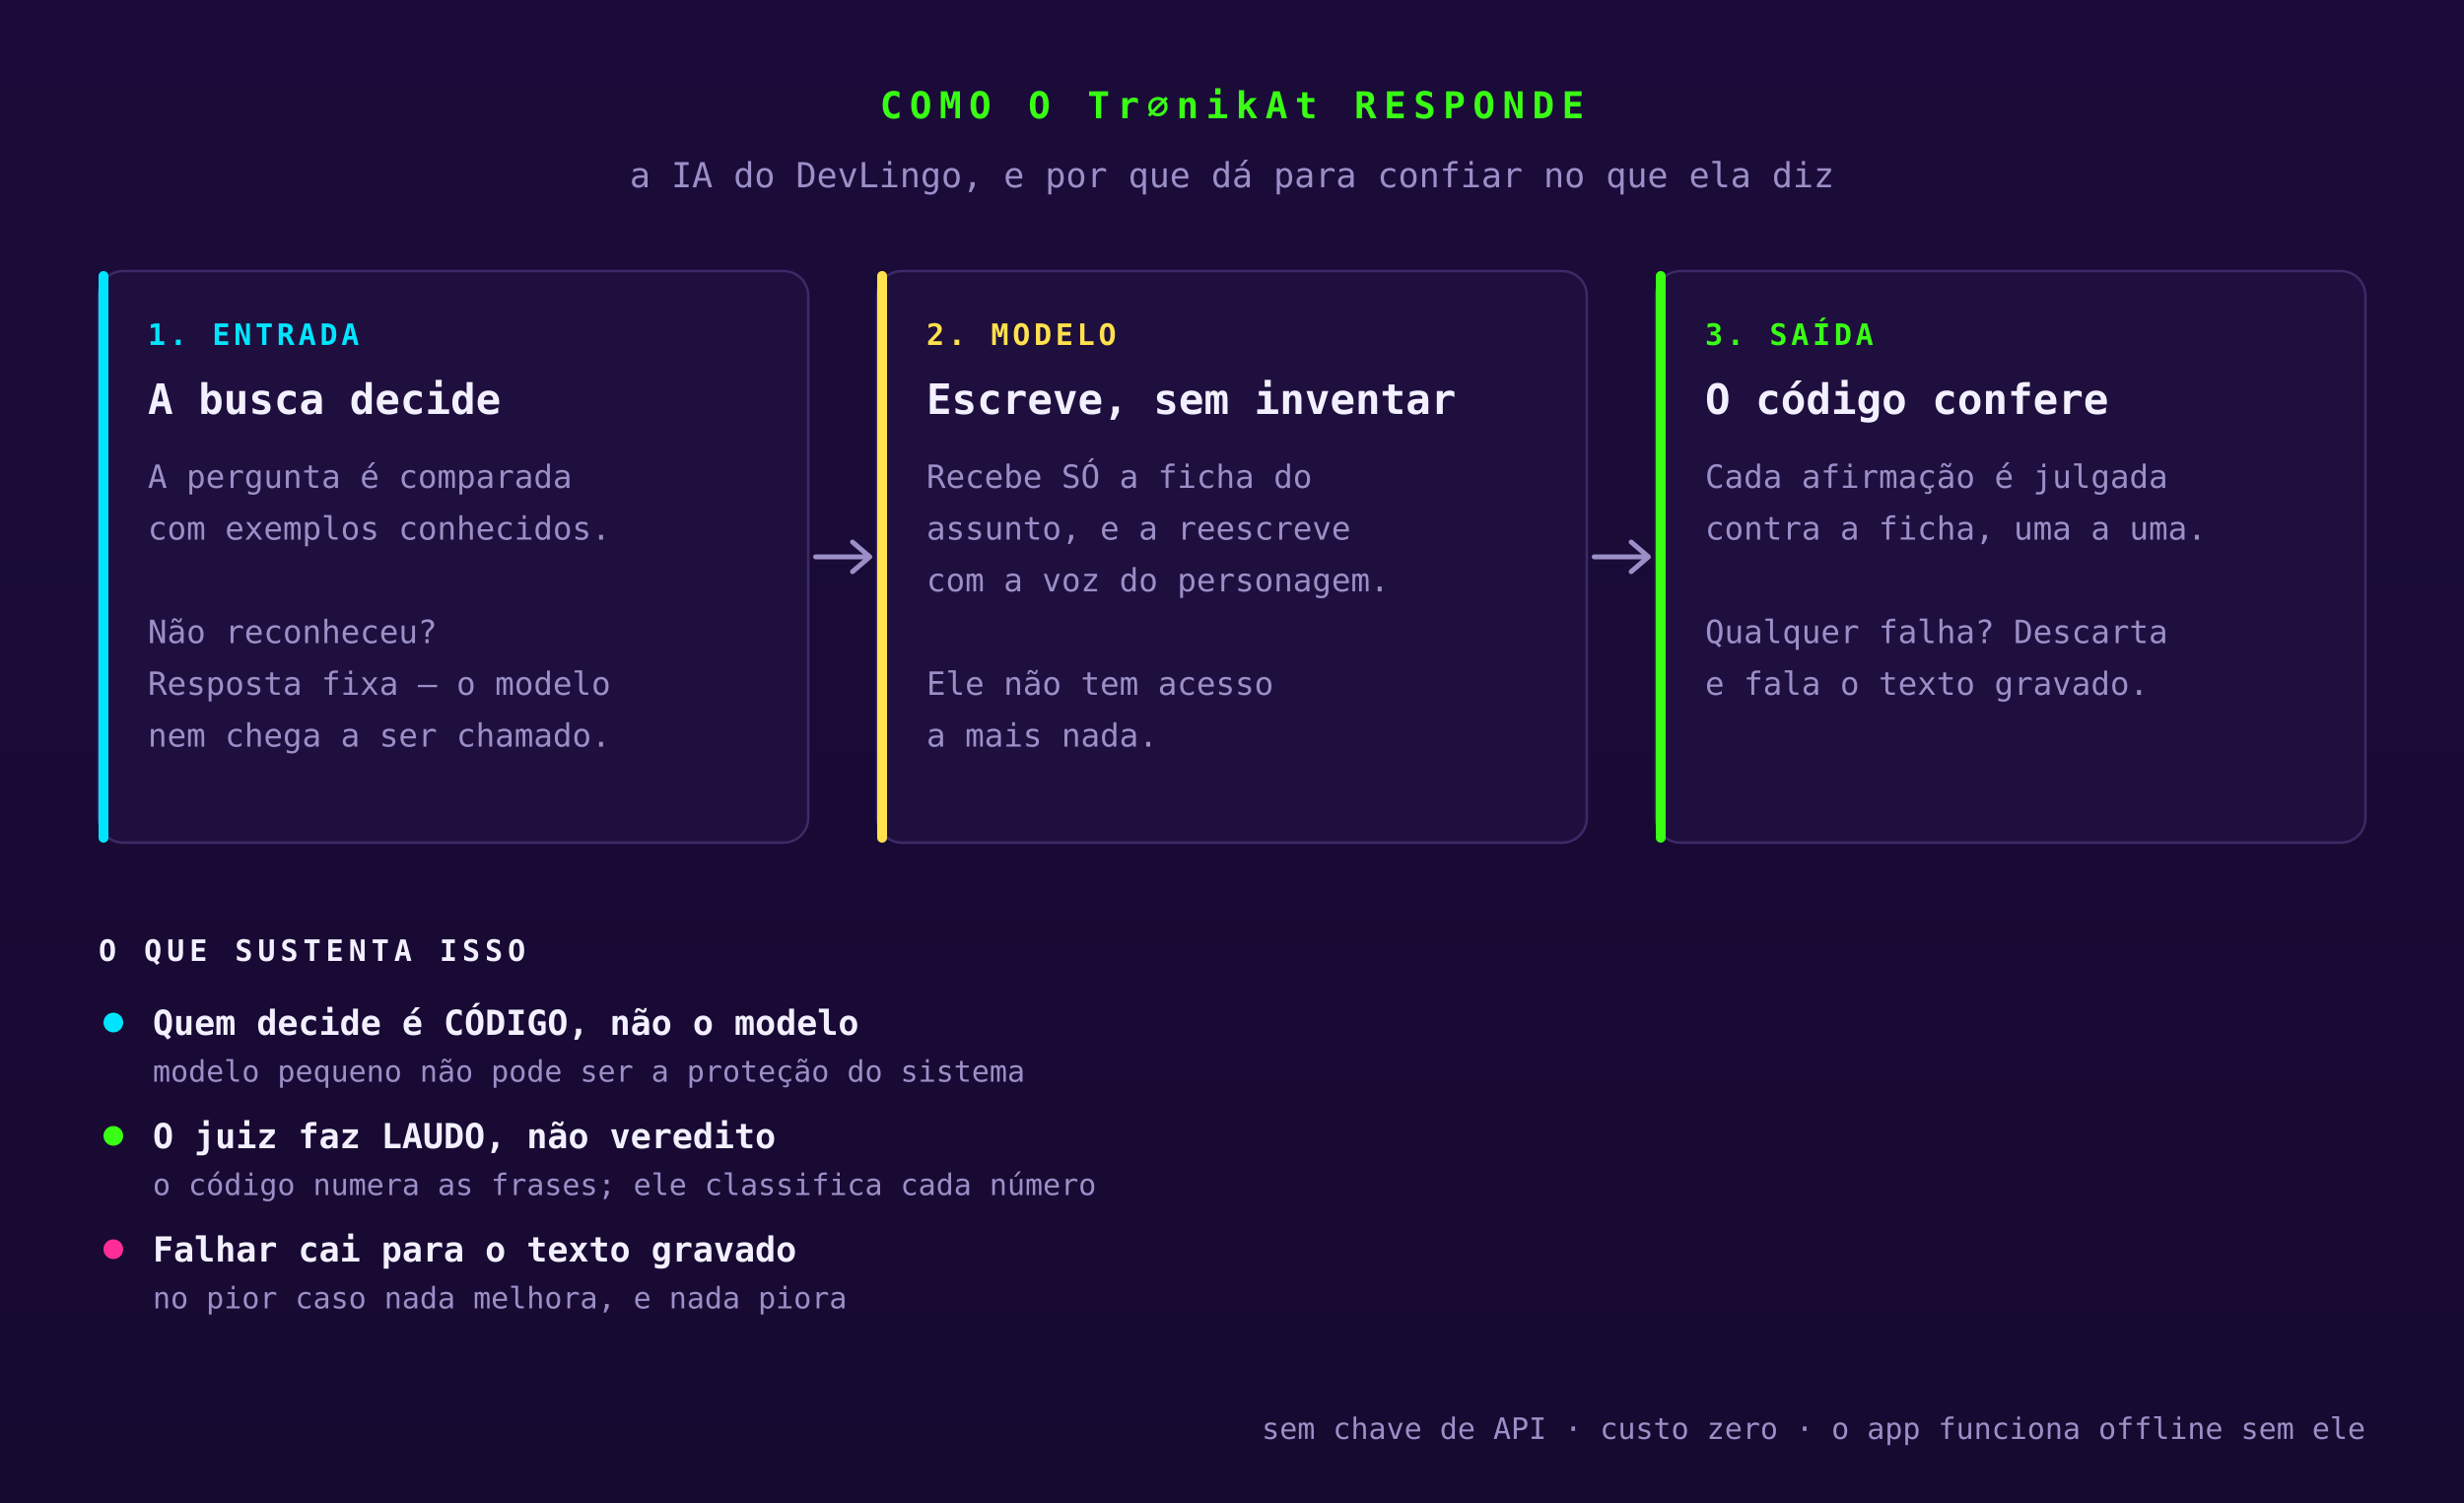
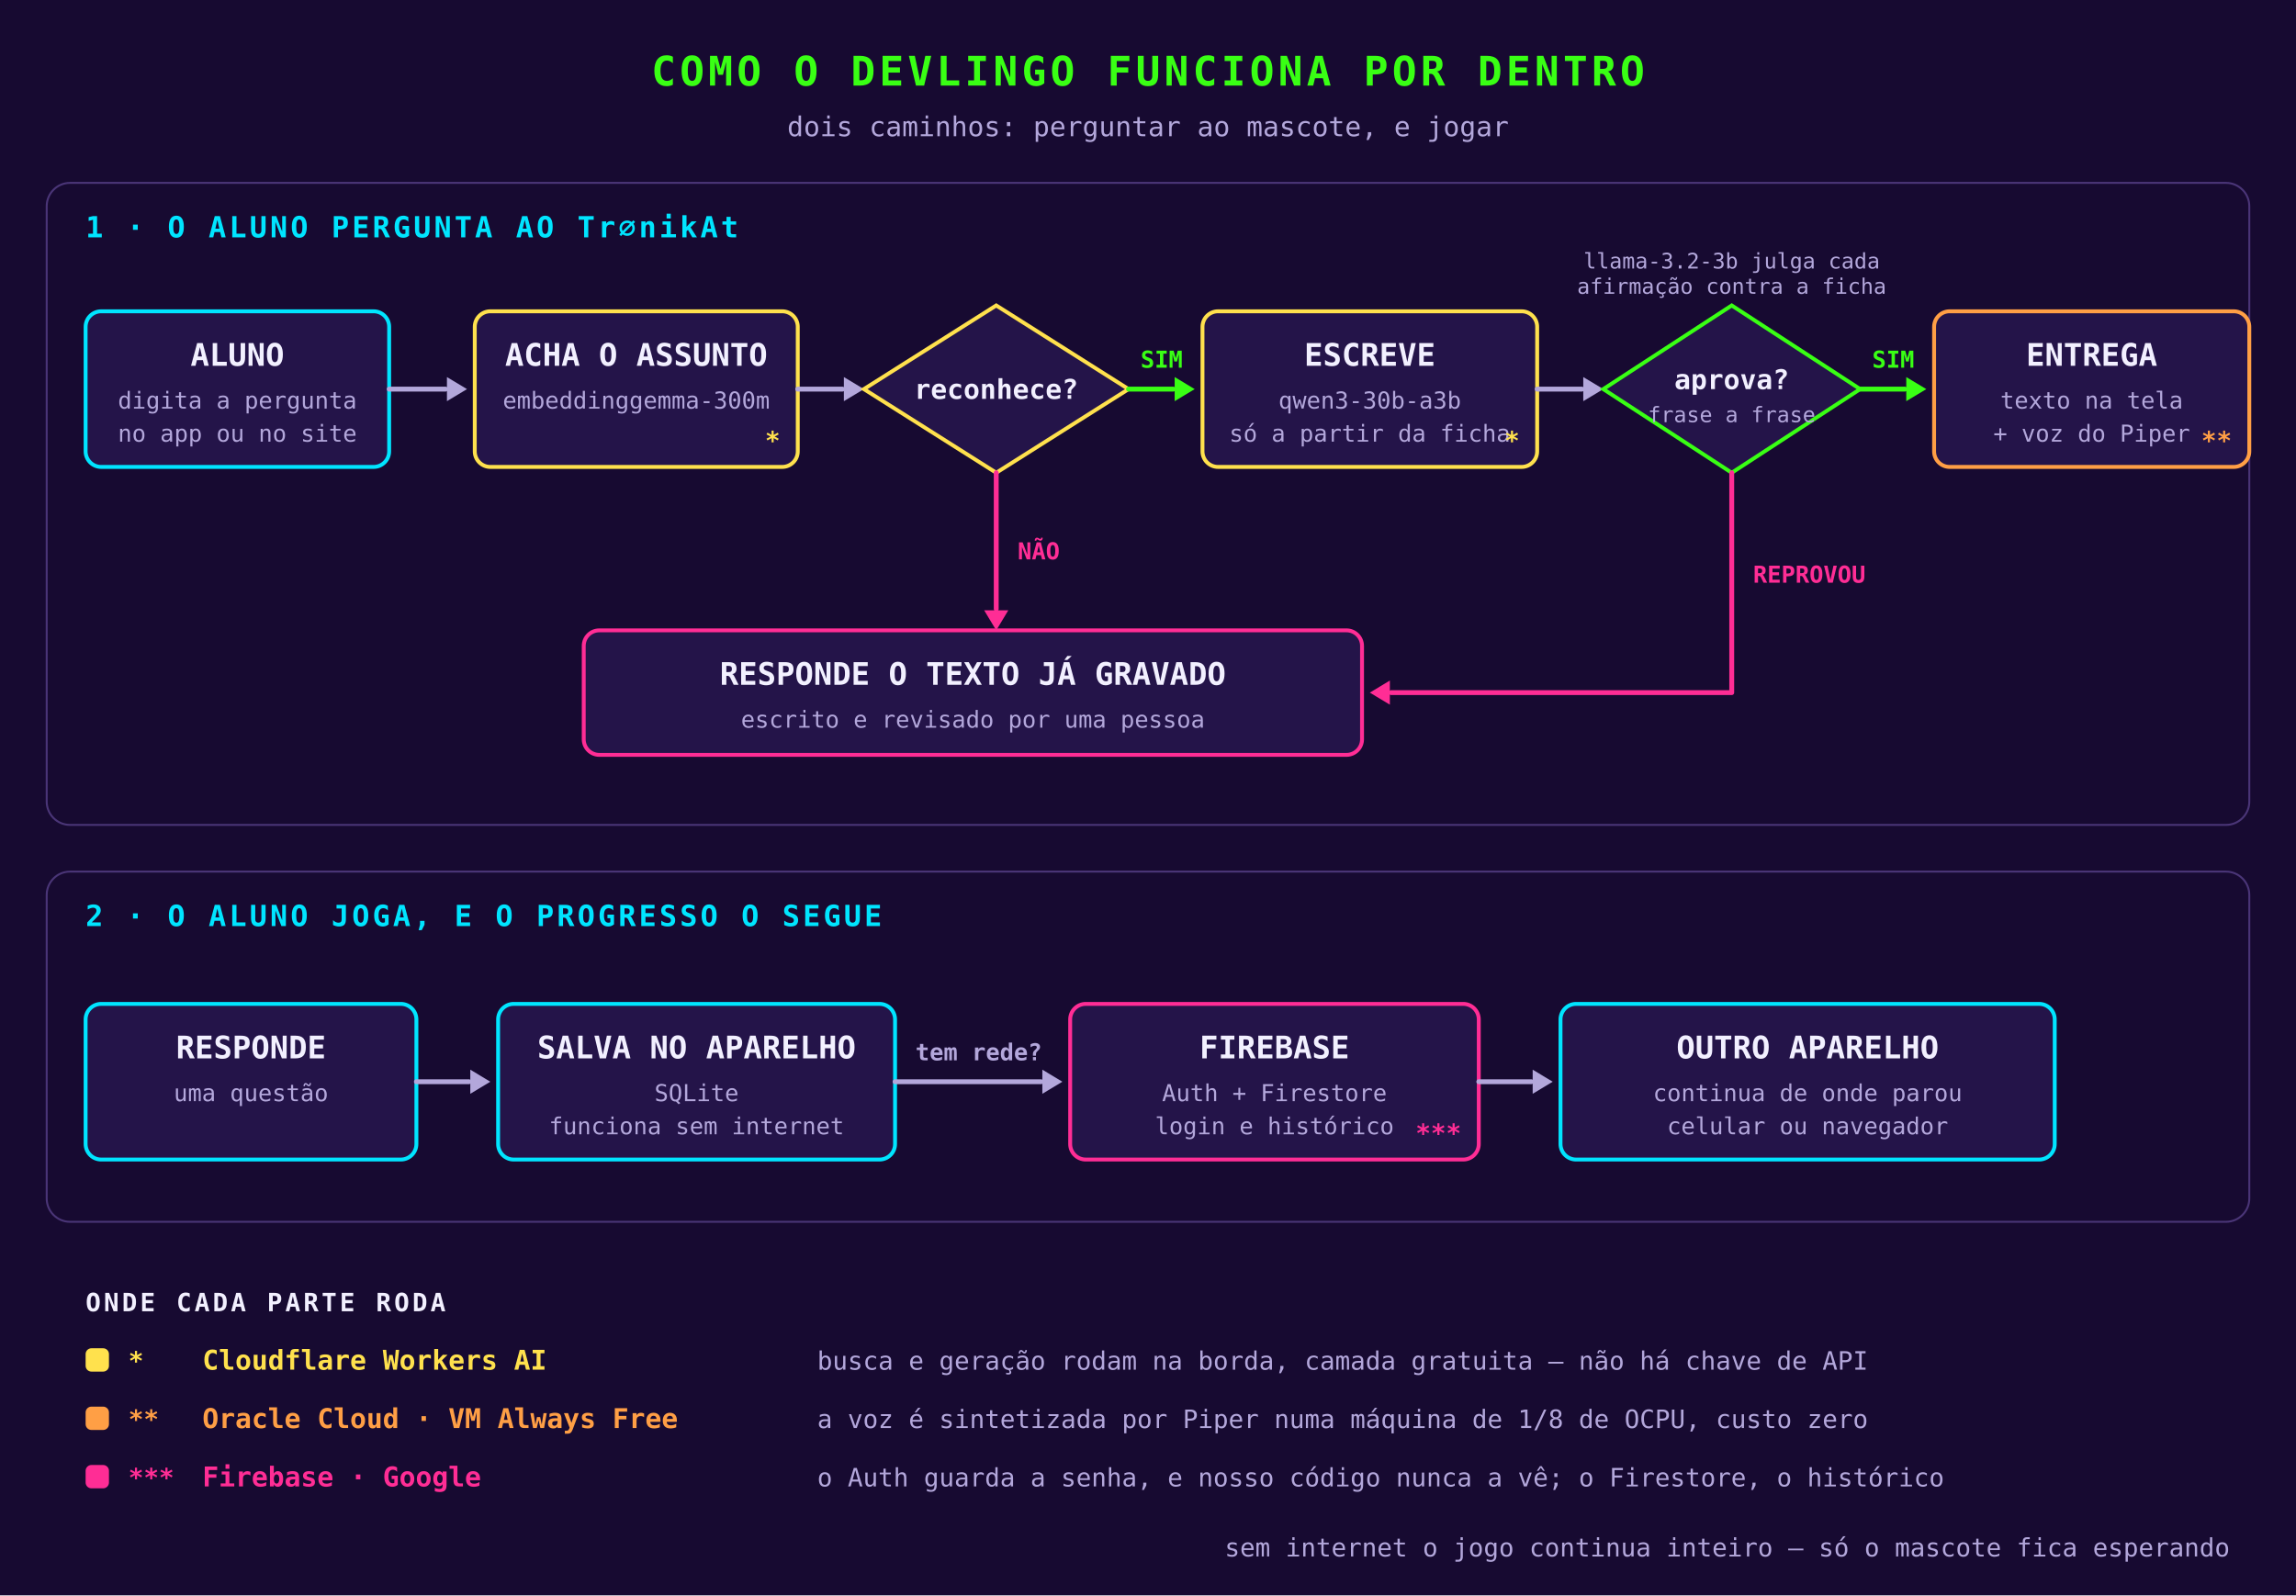
- <svg xmlns="http://www.w3.org/2000/svg" width="1000" height="610" viewBox="0 0 1000 610" role="img" aria-label="Como o Tr∅nikAt responde: a busca decide, o modelo escreve só a partir da ficha, e o código confere cada afirmação antes de virar fala">
-   <defs>
-     <linearGradient id="ceu" x1="0" y1="0" x2="0" y2="1">
-       <stop offset="0" stop-color="#1B0B3A" />
-       <stop offset="1" stop-color="#170A31" />
-     </linearGradient>
-   </defs>
-   <rect width="1000" height="610" fill="url(#ceu)" />
-   <text x="500" y="48" fill="#39FF14" font-family="ui-monospace, 'Cascadia Mono', Consolas, 'DejaVu Sans Mono', monospace" font-size="15" font-weight="700" letter-spacing="3" text-anchor="middle">COMO O Tr∅nikAt RESPONDE</text>
-   <text x="500" y="76" fill="#9B8FC7" font-family="ui-monospace, 'Cascadia Mono', Consolas, 'DejaVu Sans Mono', monospace" font-size="14" font-weight="400" letter-spacing="0" text-anchor="middle">a IA do DevLingo, e por que dá para confiar no que ela diz</text>
-   <rect x="40" y="110" width="288" height="232" rx="10" fill="#1E0F3E" stroke="#3D2A66" stroke-width="1" />
-   <rect x="40" y="110" width="4" height="232" rx="2" fill="#00E5FF" />
-   <text x="60" y="140" fill="#00E5FF" font-family="ui-monospace, 'Cascadia Mono', Consolas, 'DejaVu Sans Mono', monospace" font-size="12" font-weight="700" letter-spacing="1.5">1. ENTRADA</text>
-   <text x="60" y="168" fill="#F2F0FF" font-family="ui-monospace, 'Cascadia Mono', Consolas, 'DejaVu Sans Mono', monospace" font-size="17" font-weight="700" letter-spacing="0">A busca decide</text>
-   <text x="60" y="198" fill="#9B8FC7" font-family="ui-monospace, 'Cascadia Mono', Consolas, 'DejaVu Sans Mono', monospace" font-size="13" font-weight="400" letter-spacing="0">A pergunta é comparada</text>
-   <text x="60" y="219" fill="#9B8FC7" font-family="ui-monospace, 'Cascadia Mono', Consolas, 'DejaVu Sans Mono', monospace" font-size="13" font-weight="400" letter-spacing="0">com exemplos conhecidos.</text>
-   <text x="60" y="261" fill="#9B8FC7" font-family="ui-monospace, 'Cascadia Mono', Consolas, 'DejaVu Sans Mono', monospace" font-size="13" font-weight="400" letter-spacing="0">Não reconheceu?</text>
-   <text x="60" y="282" fill="#9B8FC7" font-family="ui-monospace, 'Cascadia Mono', Consolas, 'DejaVu Sans Mono', monospace" font-size="13" font-weight="400" letter-spacing="0">Resposta fixa — o modelo</text>
-   <text x="60" y="303" fill="#9B8FC7" font-family="ui-monospace, 'Cascadia Mono', Consolas, 'DejaVu Sans Mono', monospace" font-size="13" font-weight="400" letter-spacing="0">nem chega a ser chamado.</text>
-   <path d="M 331 226 l 22 0 m -7 -6 l 7 6 l -7 6" fill="none" stroke="#9B8FC7" stroke-width="2" stroke-linecap="round" stroke-linejoin="round" />
-   <rect x="356" y="110" width="288" height="232" rx="10" fill="#1E0F3E" stroke="#3D2A66" stroke-width="1" />
-   <rect x="356" y="110" width="4" height="232" rx="2" fill="#FFE14D" />
-   <text x="376" y="140" fill="#FFE14D" font-family="ui-monospace, 'Cascadia Mono', Consolas, 'DejaVu Sans Mono', monospace" font-size="12" font-weight="700" letter-spacing="1.5">2. MODELO</text>
-   <text x="376" y="168" fill="#F2F0FF" font-family="ui-monospace, 'Cascadia Mono', Consolas, 'DejaVu Sans Mono', monospace" font-size="17" font-weight="700" letter-spacing="0">Escreve, sem inventar</text>
-   <text x="376" y="198" fill="#9B8FC7" font-family="ui-monospace, 'Cascadia Mono', Consolas, 'DejaVu Sans Mono', monospace" font-size="13" font-weight="400" letter-spacing="0">Recebe SÓ a ficha do</text>
-   <text x="376" y="219" fill="#9B8FC7" font-family="ui-monospace, 'Cascadia Mono', Consolas, 'DejaVu Sans Mono', monospace" font-size="13" font-weight="400" letter-spacing="0">assunto, e a reescreve</text>
-   <text x="376" y="240" fill="#9B8FC7" font-family="ui-monospace, 'Cascadia Mono', Consolas, 'DejaVu Sans Mono', monospace" font-size="13" font-weight="400" letter-spacing="0">com a voz do personagem.</text>
-   <text x="376" y="282" fill="#9B8FC7" font-family="ui-monospace, 'Cascadia Mono', Consolas, 'DejaVu Sans Mono', monospace" font-size="13" font-weight="400" letter-spacing="0">Ele não tem acesso</text>
-   <text x="376" y="303" fill="#9B8FC7" font-family="ui-monospace, 'Cascadia Mono', Consolas, 'DejaVu Sans Mono', monospace" font-size="13" font-weight="400" letter-spacing="0">a mais nada.</text>
-   <path d="M 647 226 l 22 0 m -7 -6 l 7 6 l -7 6" fill="none" stroke="#9B8FC7" stroke-width="2" stroke-linecap="round" stroke-linejoin="round" />
-   <rect x="672" y="110" width="288" height="232" rx="10" fill="#1E0F3E" stroke="#3D2A66" stroke-width="1" />
-   <rect x="672" y="110" width="4" height="232" rx="2" fill="#39FF14" />
-   <text x="692" y="140" fill="#39FF14" font-family="ui-monospace, 'Cascadia Mono', Consolas, 'DejaVu Sans Mono', monospace" font-size="12" font-weight="700" letter-spacing="1.5">3. SAÍDA</text>
-   <text x="692" y="168" fill="#F2F0FF" font-family="ui-monospace, 'Cascadia Mono', Consolas, 'DejaVu Sans Mono', monospace" font-size="17" font-weight="700" letter-spacing="0">O código confere</text>
-   <text x="692" y="198" fill="#9B8FC7" font-family="ui-monospace, 'Cascadia Mono', Consolas, 'DejaVu Sans Mono', monospace" font-size="13" font-weight="400" letter-spacing="0">Cada afirmação é julgada</text>
-   <text x="692" y="219" fill="#9B8FC7" font-family="ui-monospace, 'Cascadia Mono', Consolas, 'DejaVu Sans Mono', monospace" font-size="13" font-weight="400" letter-spacing="0">contra a ficha, uma a uma.</text>
-   <text x="692" y="261" fill="#9B8FC7" font-family="ui-monospace, 'Cascadia Mono', Consolas, 'DejaVu Sans Mono', monospace" font-size="13" font-weight="400" letter-spacing="0">Qualquer falha? Descarta</text>
-   <text x="692" y="282" fill="#9B8FC7" font-family="ui-monospace, 'Cascadia Mono', Consolas, 'DejaVu Sans Mono', monospace" font-size="13" font-weight="400" letter-spacing="0">e fala o texto gravado.</text>
-   <text x="40" y="390" fill="#F2F0FF" font-family="ui-monospace, 'Cascadia Mono', Consolas, 'DejaVu Sans Mono', monospace" font-size="12" font-weight="700" letter-spacing="2">O QUE SUSTENTA ISSO</text>
-   <circle cx="46" cy="415" r="4" fill="#00E5FF" />
-   <text x="62" y="420" fill="#F2F0FF" font-family="ui-monospace, 'Cascadia Mono', Consolas, 'DejaVu Sans Mono', monospace" font-size="14" font-weight="700" letter-spacing="0">Quem decide é CÓDIGO, não o modelo</text>
-   <text x="62" y="439" fill="#9B8FC7" font-family="ui-monospace, 'Cascadia Mono', Consolas, 'DejaVu Sans Mono', monospace" font-size="12" font-weight="400" letter-spacing="0">modelo pequeno não pode ser a proteção do sistema</text>
-   <circle cx="46" cy="461" r="4" fill="#39FF14" />
-   <text x="62" y="466" fill="#F2F0FF" font-family="ui-monospace, 'Cascadia Mono', Consolas, 'DejaVu Sans Mono', monospace" font-size="14" font-weight="700" letter-spacing="0">O juiz faz LAUDO, não veredito</text>
-   <text x="62" y="485" fill="#9B8FC7" font-family="ui-monospace, 'Cascadia Mono', Consolas, 'DejaVu Sans Mono', monospace" font-size="12" font-weight="400" letter-spacing="0">o código numera as frases; ele classifica cada número</text>
-   <circle cx="46" cy="507" r="4" fill="#FF2D95" />
-   <text x="62" y="512" fill="#F2F0FF" font-family="ui-monospace, 'Cascadia Mono', Consolas, 'DejaVu Sans Mono', monospace" font-size="14" font-weight="700" letter-spacing="0">Falhar cai para o texto gravado</text>
-   <text x="62" y="531" fill="#9B8FC7" font-family="ui-monospace, 'Cascadia Mono', Consolas, 'DejaVu Sans Mono', monospace" font-size="12" font-weight="400" letter-spacing="0">no pior caso nada melhora, e nada piora</text>
-   <text text-anchor="end" x="960" y="584" fill="#9B8FC7" font-family="ui-monospace, 'Cascadia Mono', Consolas, 'DejaVu Sans Mono', monospace" font-size="12" font-weight="400" letter-spacing="0">sem chave de API  ·  custo zero  ·  o app funciona offline sem ele</text>
+ <svg xmlns="http://www.w3.org/2000/svg" width="1180" height="820" viewBox="0 0 1180 820" role="img" aria-label="Arquitetura do DevLingo: o aluno pergunta ao mascote e a resposta passa por busca, geração e conferência na Cloudflare e por síntese de voz na Oracle; e o aluno joga, com o progresso salvo em SQLite local e sincronizado pelo Firebase">
+   <rect width="1180" height="820" fill="#170A31" />
+   <text x="590.0" y="44" fill="#39FF14" font-family="ui-monospace, 'Cascadia Mono', Consolas, 'DejaVu Sans Mono', monospace" font-size="21" font-weight="700" letter-spacing="2" text-anchor="middle">COMO O DEVLINGO FUNCIONA POR DENTRO</text>
+   <text x="590.0" y="70" fill="#B3A7DB" font-family="ui-monospace, 'Cascadia Mono', Consolas, 'DejaVu Sans Mono', monospace" font-size="14" font-weight="400" letter-spacing="0" text-anchor="middle">dois caminhos: perguntar ao mascote, e jogar</text>
+   <rect x="24" y="94" width="1132" height="330" rx="12" fill="none" stroke="#4A3577" stroke-width="1" />
+   <text x="44" y="122" fill="#00E5FF" font-family="ui-monospace, 'Cascadia Mono', Consolas, 'DejaVu Sans Mono', monospace" font-size="15" font-weight="700" letter-spacing="1.5">1 · O ALUNO PERGUNTA AO Tr∅nikAt</text>
+   <rect x="44" y="160.0" width="156" height="80" rx="8" fill="#241449" stroke="#00E5FF" stroke-width="2" />
+   <text x="122.0" y="188.0" fill="#F2F0FF" font-family="ui-monospace, 'Cascadia Mono', Consolas, 'DejaVu Sans Mono', monospace" font-size="16" font-weight="700" letter-spacing="0" text-anchor="middle">ALUNO</text>
+   <text x="122.0" y="210.0" fill="#B3A7DB" font-family="ui-monospace, 'Cascadia Mono', Consolas, 'DejaVu Sans Mono', monospace" font-size="12" font-weight="400" letter-spacing="0" text-anchor="middle">digita a pergunta</text>
+   <text x="122.0" y="227.0" fill="#B3A7DB" font-family="ui-monospace, 'Cascadia Mono', Consolas, 'DejaVu Sans Mono', monospace" font-size="12" font-weight="400" letter-spacing="0" text-anchor="middle">no app ou no site</text>
+   <line x1="200" y1="200" x2="229.0" y2="200.0" stroke="#B3A7DB" stroke-width="2.5" stroke-linecap="round" />
+   <path d="M 240 200 L 229.7 206.2 L 229.7 193.8 Z" fill="#B3A7DB" />
+   <rect x="244" y="160.0" width="166" height="80" rx="8" fill="#241449" stroke="#FFE14D" stroke-width="2" />
+   <text x="327.0" y="188.0" fill="#F2F0FF" font-family="ui-monospace, 'Cascadia Mono', Consolas, 'DejaVu Sans Mono', monospace" font-size="16" font-weight="700" letter-spacing="0" text-anchor="middle">ACHA O ASSUNTO</text>
+   <text x="327.0" y="210.0" fill="#B3A7DB" font-family="ui-monospace, 'Cascadia Mono', Consolas, 'DejaVu Sans Mono', monospace" font-size="12" font-weight="400" letter-spacing="0" text-anchor="middle">embeddinggemma-300m</text>
+   <text x="401" y="231.0" fill="#FFE14D" font-family="ui-monospace, 'Cascadia Mono', Consolas, 'DejaVu Sans Mono', monospace" font-size="13" font-weight="700" letter-spacing="0" text-anchor="end">*</text>
+   <line x1="410" y1="200" x2="433.0" y2="200.0" stroke="#B3A7DB" stroke-width="2.5" stroke-linecap="round" />
+   <path d="M 444 200 L 433.7 206.2 L 433.7 193.8 Z" fill="#B3A7DB" />
+   <path d="M 512 157.0 L 580.0 200 L 512 243.0 L 444.0 200 Z" fill="#241449" stroke="#FFE14D" stroke-width="2" />
+   <text x="512" y="205" fill="#F2F0FF" font-family="ui-monospace, 'Cascadia Mono', Consolas, 'DejaVu Sans Mono', monospace" font-size="14" font-weight="700" letter-spacing="0" text-anchor="middle">reconhece?</text>
+   <line x1="580" y1="200" x2="603.0" y2="200.0" stroke="#39FF14" stroke-width="2.5" stroke-linecap="round" />
+   <path d="M 614 200 L 603.7 206.2 L 603.7 193.8 Z" fill="#39FF14" />
+   <text x="597.0" y="189.0" fill="#39FF14" font-family="ui-monospace, 'Cascadia Mono', Consolas, 'DejaVu Sans Mono', monospace" font-size="12" font-weight="700" letter-spacing="0" text-anchor="middle">SIM</text>
+   <rect x="618" y="160.0" width="172" height="80" rx="8" fill="#241449" stroke="#FFE14D" stroke-width="2" />
+   <text x="704.0" y="188.0" fill="#F2F0FF" font-family="ui-monospace, 'Cascadia Mono', Consolas, 'DejaVu Sans Mono', monospace" font-size="16" font-weight="700" letter-spacing="0" text-anchor="middle">ESCREVE</text>
+   <text x="704.0" y="210.0" fill="#B3A7DB" font-family="ui-monospace, 'Cascadia Mono', Consolas, 'DejaVu Sans Mono', monospace" font-size="12" font-weight="400" letter-spacing="0" text-anchor="middle">qwen3-30b-a3b</text>
+   <text x="704.0" y="227.0" fill="#B3A7DB" font-family="ui-monospace, 'Cascadia Mono', Consolas, 'DejaVu Sans Mono', monospace" font-size="12" font-weight="400" letter-spacing="0" text-anchor="middle">só a partir da ficha</text>
+   <text x="781" y="231.0" fill="#FFE14D" font-family="ui-monospace, 'Cascadia Mono', Consolas, 'DejaVu Sans Mono', monospace" font-size="13" font-weight="700" letter-spacing="0" text-anchor="end">*</text>
+   <line x1="790" y1="200" x2="813.0" y2="200.0" stroke="#B3A7DB" stroke-width="2.5" stroke-linecap="round" />
+   <path d="M 824 200 L 813.7 206.2 L 813.7 193.8 Z" fill="#B3A7DB" />
+   <path d="M 890 157.0 L 956.0 200 L 890 243.0 L 824.0 200 Z" fill="#241449" stroke="#39FF14" stroke-width="2" />
+   <text x="890" y="200" fill="#F2F0FF" font-family="ui-monospace, 'Cascadia Mono', Consolas, 'DejaVu Sans Mono', monospace" font-size="14" font-weight="700" letter-spacing="0" text-anchor="middle">aprova?</text>
+   <text x="890" y="217" fill="#B3A7DB" font-family="ui-monospace, 'Cascadia Mono', Consolas, 'DejaVu Sans Mono', monospace" font-size="11" font-weight="400" letter-spacing="0" text-anchor="middle">frase a frase</text>
+   <text x="890" y="138" fill="#B3A7DB" font-family="ui-monospace, 'Cascadia Mono', Consolas, 'DejaVu Sans Mono', monospace" font-size="11" font-weight="400" letter-spacing="0" text-anchor="middle">llama-3.2-3b julga cada</text>
+   <text x="890" y="151" fill="#B3A7DB" font-family="ui-monospace, 'Cascadia Mono', Consolas, 'DejaVu Sans Mono', monospace" font-size="11" font-weight="400" letter-spacing="0" text-anchor="middle">afirmação contra a ficha</text>
+   <line x1="956" y1="200" x2="979.0" y2="200.0" stroke="#39FF14" stroke-width="2.5" stroke-linecap="round" />
+   <path d="M 990 200 L 979.7 206.2 L 979.7 193.8 Z" fill="#39FF14" />
+   <text x="973.0" y="189.0" fill="#39FF14" font-family="ui-monospace, 'Cascadia Mono', Consolas, 'DejaVu Sans Mono', monospace" font-size="12" font-weight="700" letter-spacing="0" text-anchor="middle">SIM</text>
+   <rect x="994" y="160.0" width="162" height="80" rx="8" fill="#241449" stroke="#FF9F45" stroke-width="2" />
+   <text x="1075.0" y="188.0" fill="#F2F0FF" font-family="ui-monospace, 'Cascadia Mono', Consolas, 'DejaVu Sans Mono', monospace" font-size="16" font-weight="700" letter-spacing="0" text-anchor="middle">ENTREGA</text>
+   <text x="1075.0" y="210.0" fill="#B3A7DB" font-family="ui-monospace, 'Cascadia Mono', Consolas, 'DejaVu Sans Mono', monospace" font-size="12" font-weight="400" letter-spacing="0" text-anchor="middle">texto na tela</text>
+   <text x="1075.0" y="227.0" fill="#B3A7DB" font-family="ui-monospace, 'Cascadia Mono', Consolas, 'DejaVu Sans Mono', monospace" font-size="12" font-weight="400" letter-spacing="0" text-anchor="middle">+ voz do Piper</text>
+   <text x="1147" y="231.0" fill="#FF9F45" font-family="ui-monospace, 'Cascadia Mono', Consolas, 'DejaVu Sans Mono', monospace" font-size="13" font-weight="700" letter-spacing="0" text-anchor="end">**</text>
+   <rect x="300" y="324" width="400" height="64" rx="8" fill="#241449" stroke="#FF2D95" stroke-width="2" />
+   <text x="500.0" y="352" fill="#F2F0FF" font-family="ui-monospace, 'Cascadia Mono', Consolas, 'DejaVu Sans Mono', monospace" font-size="16" font-weight="700" letter-spacing="0" text-anchor="middle">RESPONDE O TEXTO JÁ GRAVADO</text>
+   <text x="500.0" y="374" fill="#B3A7DB" font-family="ui-monospace, 'Cascadia Mono', Consolas, 'DejaVu Sans Mono', monospace" font-size="12" font-weight="400" letter-spacing="0" text-anchor="middle">escrito e revisado por uma pessoa</text>
+   <line x1="512" y1="243" x2="512.0" y2="313.0" stroke="#FF2D95" stroke-width="2.5" stroke-linecap="round" />
+   <path d="M 512 324 L 505.8 313.7 L 518.2 313.7 Z" fill="#FF2D95" />
+   <text x="523.0" y="287.5" fill="#FF2D95" font-family="ui-monospace, 'Cascadia Mono', Consolas, 'DejaVu Sans Mono', monospace" font-size="12" font-weight="700" letter-spacing="0">NÃO</text>
+   <path d="M 890 243 L 890 356 L 715.0 356" fill="none" stroke="#FF2D95" stroke-width="2.5" stroke-linecap="round" stroke-linejoin="round" />
+   <path d="M 704 356 L 714.3 349.8 L 714.3 362.2 Z" fill="#FF2D95" />
+   <text x="901" y="299.5" fill="#FF2D95" font-family="ui-monospace, 'Cascadia Mono', Consolas, 'DejaVu Sans Mono', monospace" font-size="12" font-weight="700" letter-spacing="0">REPROVOU</text>
+   <rect x="24" y="448" width="1132" height="180" rx="12" fill="none" stroke="#4A3577" stroke-width="1" />
+   <text x="44" y="476" fill="#00E5FF" font-family="ui-monospace, 'Cascadia Mono', Consolas, 'DejaVu Sans Mono', monospace" font-size="15" font-weight="700" letter-spacing="1.5">2 · O ALUNO JOGA, E O PROGRESSO O SEGUE</text>
+   <rect x="44" y="516.0" width="170" height="80" rx="8" fill="#241449" stroke="#00E5FF" stroke-width="2" />
+   <text x="129.0" y="544.0" fill="#F2F0FF" font-family="ui-monospace, 'Cascadia Mono', Consolas, 'DejaVu Sans Mono', monospace" font-size="16" font-weight="700" letter-spacing="0" text-anchor="middle">RESPONDE</text>
+   <text x="129.0" y="566.0" fill="#B3A7DB" font-family="ui-monospace, 'Cascadia Mono', Consolas, 'DejaVu Sans Mono', monospace" font-size="12" font-weight="400" letter-spacing="0" text-anchor="middle">uma questão</text>
+   <line x1="214" y1="556" x2="241.0" y2="556.0" stroke="#B3A7DB" stroke-width="2.5" stroke-linecap="round" />
+   <path d="M 252 556 L 241.7 562.2 L 241.7 549.8 Z" fill="#B3A7DB" />
+   <rect x="256" y="516.0" width="204" height="80" rx="8" fill="#241449" stroke="#00E5FF" stroke-width="2" />
+   <text x="358.0" y="544.0" fill="#F2F0FF" font-family="ui-monospace, 'Cascadia Mono', Consolas, 'DejaVu Sans Mono', monospace" font-size="16" font-weight="700" letter-spacing="0" text-anchor="middle">SALVA NO APARELHO</text>
+   <text x="358.0" y="566.0" fill="#B3A7DB" font-family="ui-monospace, 'Cascadia Mono', Consolas, 'DejaVu Sans Mono', monospace" font-size="12" font-weight="400" letter-spacing="0" text-anchor="middle">SQLite</text>
+   <text x="358.0" y="583.0" fill="#B3A7DB" font-family="ui-monospace, 'Cascadia Mono', Consolas, 'DejaVu Sans Mono', monospace" font-size="12" font-weight="400" letter-spacing="0" text-anchor="middle">funciona sem internet</text>
+   <line x1="460" y1="556" x2="535.0" y2="556.0" stroke="#B3A7DB" stroke-width="2.5" stroke-linecap="round" />
+   <path d="M 546 556 L 535.7 562.2 L 535.7 549.8 Z" fill="#B3A7DB" />
+   <text x="503.0" y="545.0" fill="#B3A7DB" font-family="ui-monospace, 'Cascadia Mono', Consolas, 'DejaVu Sans Mono', monospace" font-size="12" font-weight="700" letter-spacing="0" text-anchor="middle">tem rede?</text>
+   <rect x="550" y="516.0" width="210" height="80" rx="8" fill="#241449" stroke="#FF2D95" stroke-width="2" />
+   <text x="655.0" y="544.0" fill="#F2F0FF" font-family="ui-monospace, 'Cascadia Mono', Consolas, 'DejaVu Sans Mono', monospace" font-size="16" font-weight="700" letter-spacing="0" text-anchor="middle">FIREBASE</text>
+   <text x="655.0" y="566.0" fill="#B3A7DB" font-family="ui-monospace, 'Cascadia Mono', Consolas, 'DejaVu Sans Mono', monospace" font-size="12" font-weight="400" letter-spacing="0" text-anchor="middle">Auth + Firestore</text>
+   <text x="655.0" y="583.0" fill="#B3A7DB" font-family="ui-monospace, 'Cascadia Mono', Consolas, 'DejaVu Sans Mono', monospace" font-size="12" font-weight="400" letter-spacing="0" text-anchor="middle">login e histórico</text>
+   <text x="751" y="587.0" fill="#FF2D95" font-family="ui-monospace, 'Cascadia Mono', Consolas, 'DejaVu Sans Mono', monospace" font-size="13" font-weight="700" letter-spacing="0" text-anchor="end">***</text>
+   <line x1="760" y1="556" x2="787.0" y2="556.0" stroke="#B3A7DB" stroke-width="2.5" stroke-linecap="round" />
+   <path d="M 798 556 L 787.7 562.2 L 787.7 549.8 Z" fill="#B3A7DB" />
+   <rect x="802" y="516.0" width="254" height="80" rx="8" fill="#241449" stroke="#00E5FF" stroke-width="2" />
+   <text x="929.0" y="544.0" fill="#F2F0FF" font-family="ui-monospace, 'Cascadia Mono', Consolas, 'DejaVu Sans Mono', monospace" font-size="16" font-weight="700" letter-spacing="0" text-anchor="middle">OUTRO APARELHO</text>
+   <text x="929.0" y="566.0" fill="#B3A7DB" font-family="ui-monospace, 'Cascadia Mono', Consolas, 'DejaVu Sans Mono', monospace" font-size="12" font-weight="400" letter-spacing="0" text-anchor="middle">continua de onde parou</text>
+   <text x="929.0" y="583.0" fill="#B3A7DB" font-family="ui-monospace, 'Cascadia Mono', Consolas, 'DejaVu Sans Mono', monospace" font-size="12" font-weight="400" letter-spacing="0" text-anchor="middle">celular ou navegador</text>
+   <text x="44" y="674" fill="#F2F0FF" font-family="ui-monospace, 'Cascadia Mono', Consolas, 'DejaVu Sans Mono', monospace" font-size="13" font-weight="700" letter-spacing="1.5">ONDE CADA PARTE RODA</text>
+   <rect x="44" y="693" width="12" height="12" rx="3" fill="#FFE14D" />
+   <text x="66" y="704" fill="#FFE14D" font-family="ui-monospace, 'Cascadia Mono', Consolas, 'DejaVu Sans Mono', monospace" font-size="13" font-weight="700" letter-spacing="0">*</text>
+   <text x="104" y="704" fill="#FFE14D" font-family="ui-monospace, 'Cascadia Mono', Consolas, 'DejaVu Sans Mono', monospace" font-size="14" font-weight="700" letter-spacing="0">Cloudflare Workers AI</text>
+   <text x="420" y="704" fill="#B3A7DB" font-family="ui-monospace, 'Cascadia Mono', Consolas, 'DejaVu Sans Mono', monospace" font-size="13" font-weight="400" letter-spacing="0">busca e geração rodam na borda, camada gratuita — não há chave de API</text>
+   <rect x="44" y="723" width="12" height="12" rx="3" fill="#FF9F45" />
+   <text x="66" y="734" fill="#FF9F45" font-family="ui-monospace, 'Cascadia Mono', Consolas, 'DejaVu Sans Mono', monospace" font-size="13" font-weight="700" letter-spacing="0">**</text>
+   <text x="104" y="734" fill="#FF9F45" font-family="ui-monospace, 'Cascadia Mono', Consolas, 'DejaVu Sans Mono', monospace" font-size="14" font-weight="700" letter-spacing="0">Oracle Cloud · VM Always Free</text>
+   <text x="420" y="734" fill="#B3A7DB" font-family="ui-monospace, 'Cascadia Mono', Consolas, 'DejaVu Sans Mono', monospace" font-size="13" font-weight="400" letter-spacing="0">a voz é sintetizada por Piper numa máquina de 1/8 de OCPU, custo zero</text>
+   <rect x="44" y="753" width="12" height="12" rx="3" fill="#FF2D95" />
+   <text x="66" y="764" fill="#FF2D95" font-family="ui-monospace, 'Cascadia Mono', Consolas, 'DejaVu Sans Mono', monospace" font-size="13" font-weight="700" letter-spacing="0">***</text>
+   <text x="104" y="764" fill="#FF2D95" font-family="ui-monospace, 'Cascadia Mono', Consolas, 'DejaVu Sans Mono', monospace" font-size="14" font-weight="700" letter-spacing="0">Firebase · Google</text>
+   <text x="420" y="764" fill="#B3A7DB" font-family="ui-monospace, 'Cascadia Mono', Consolas, 'DejaVu Sans Mono', monospace" font-size="13" font-weight="400" letter-spacing="0">o Auth guarda a senha, e nosso código nunca a vê; o Firestore, o histórico</text>
+   <text x="1146" y="800" fill="#B3A7DB" font-family="ui-monospace, 'Cascadia Mono', Consolas, 'DejaVu Sans Mono', monospace" font-size="13" font-weight="400" letter-spacing="0" text-anchor="end">sem internet o jogo continua inteiro — só o mascote fica esperando</text>
</svg>
